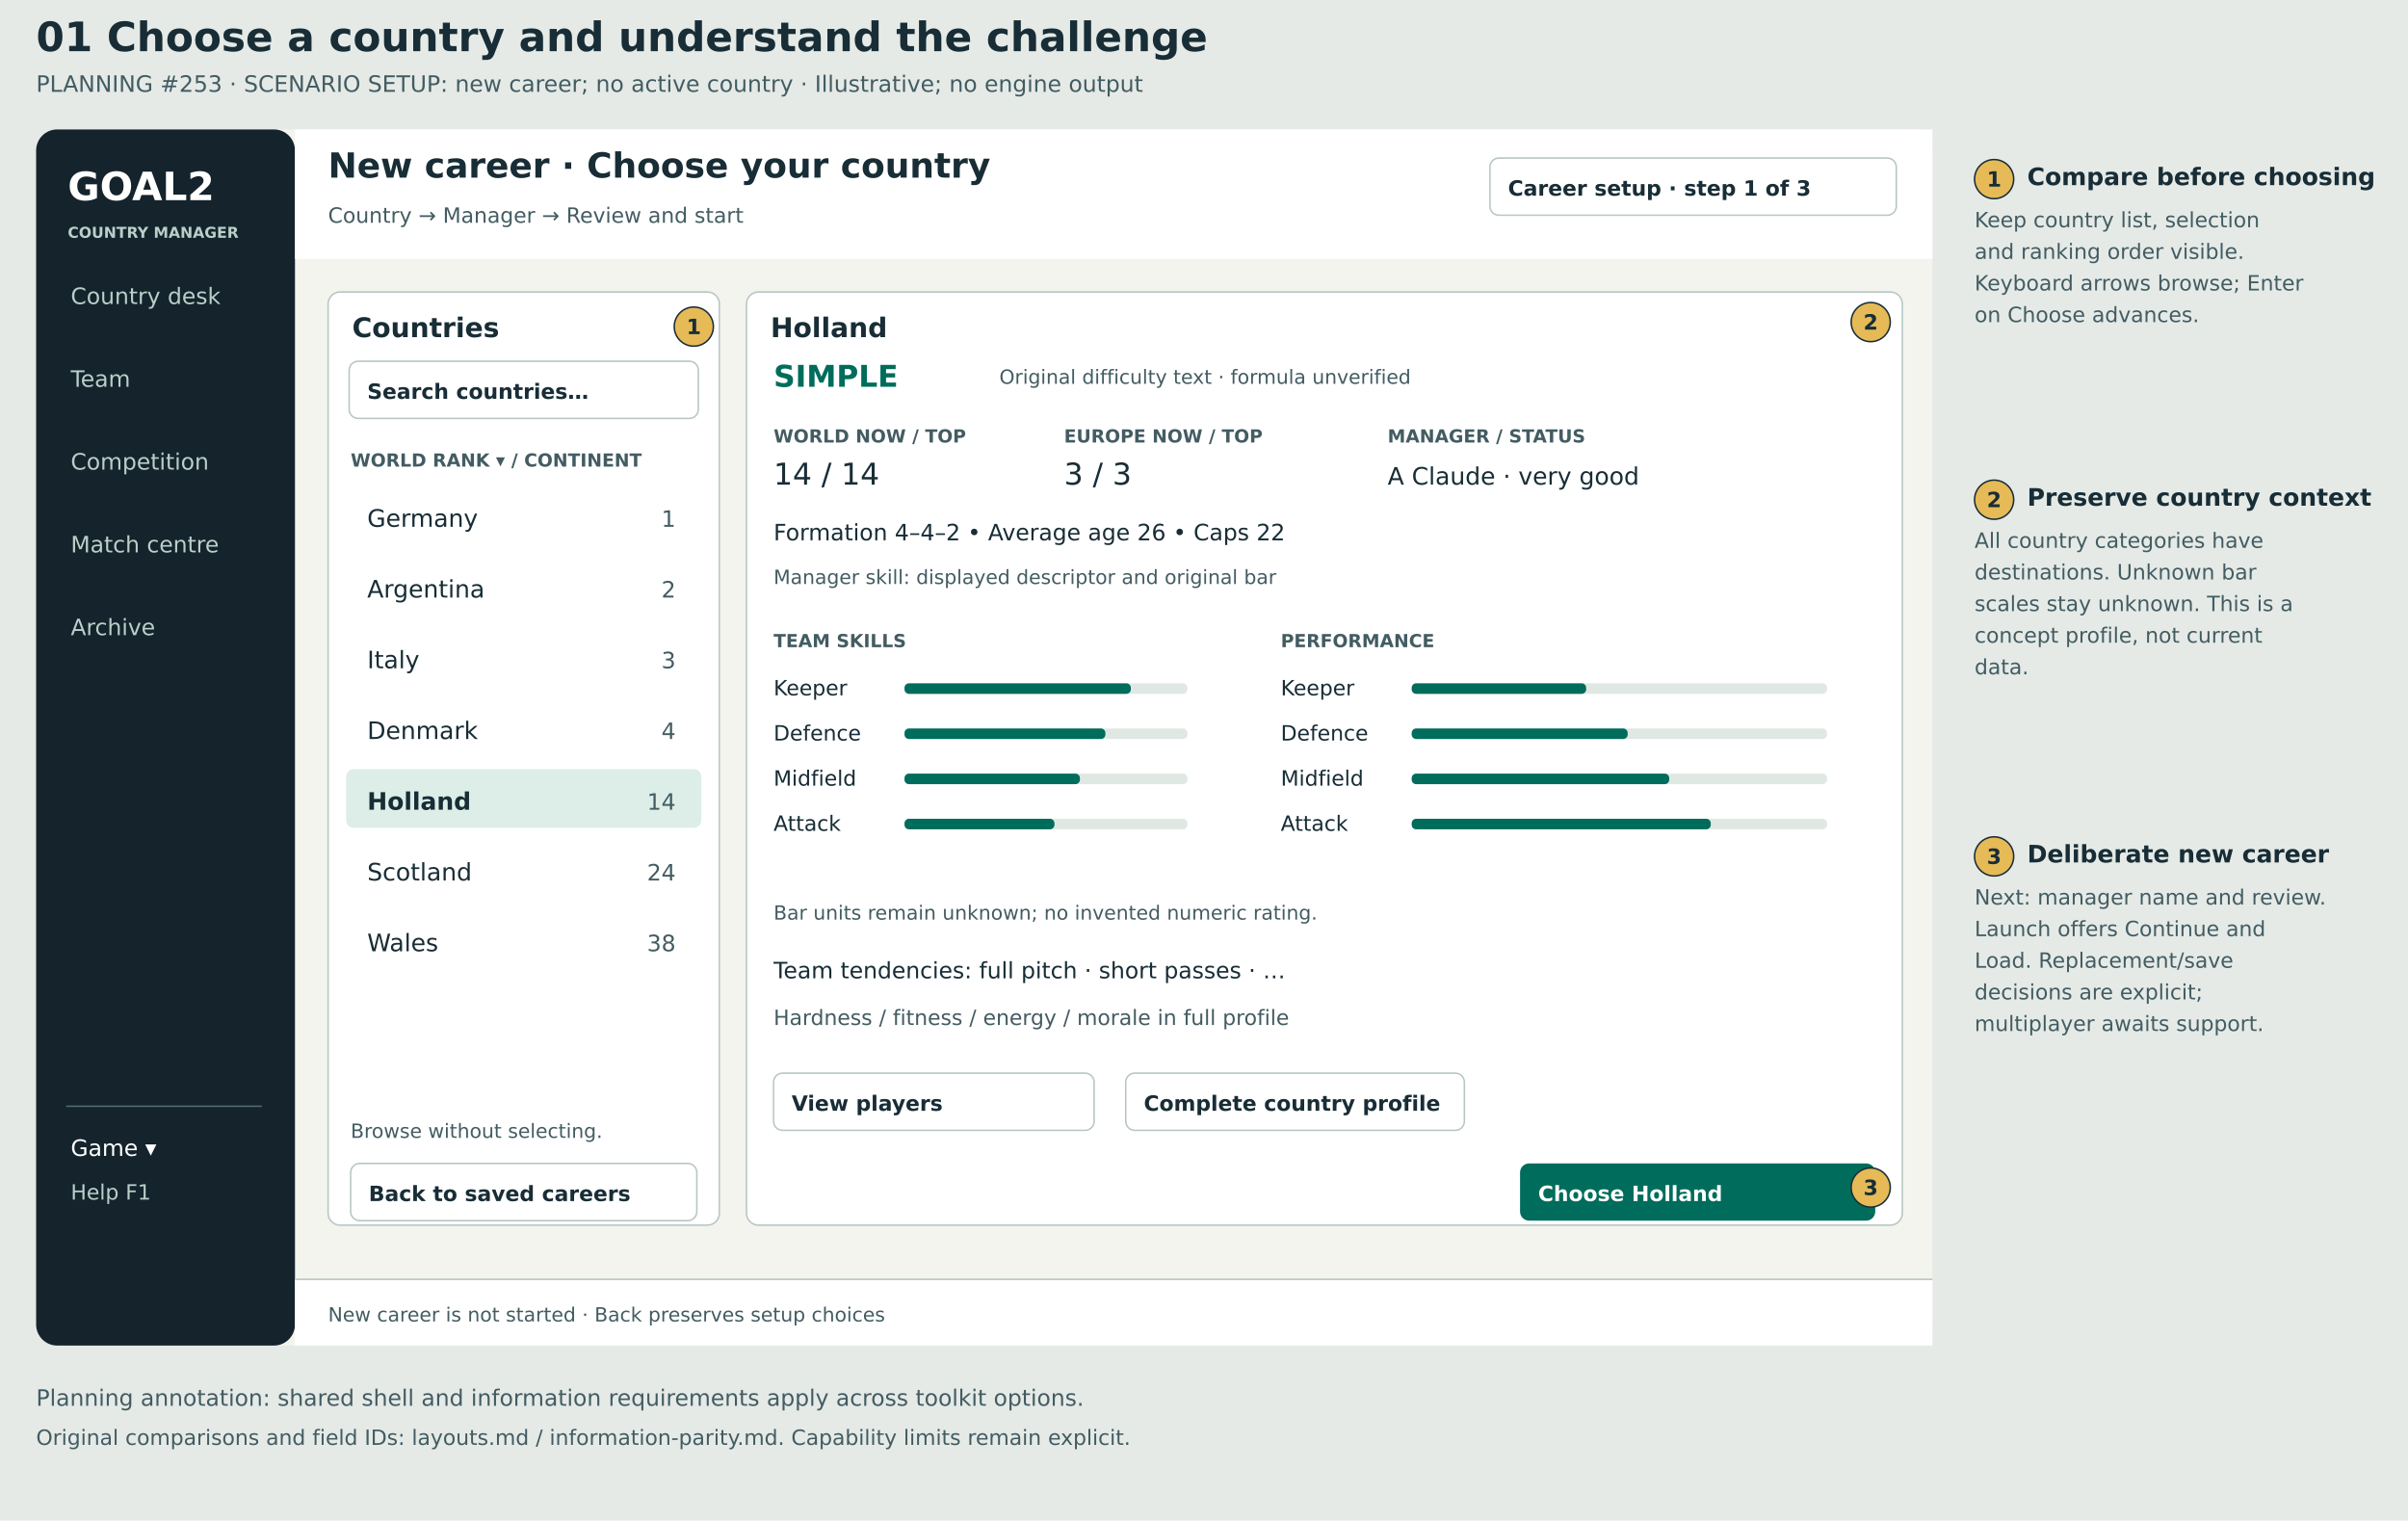
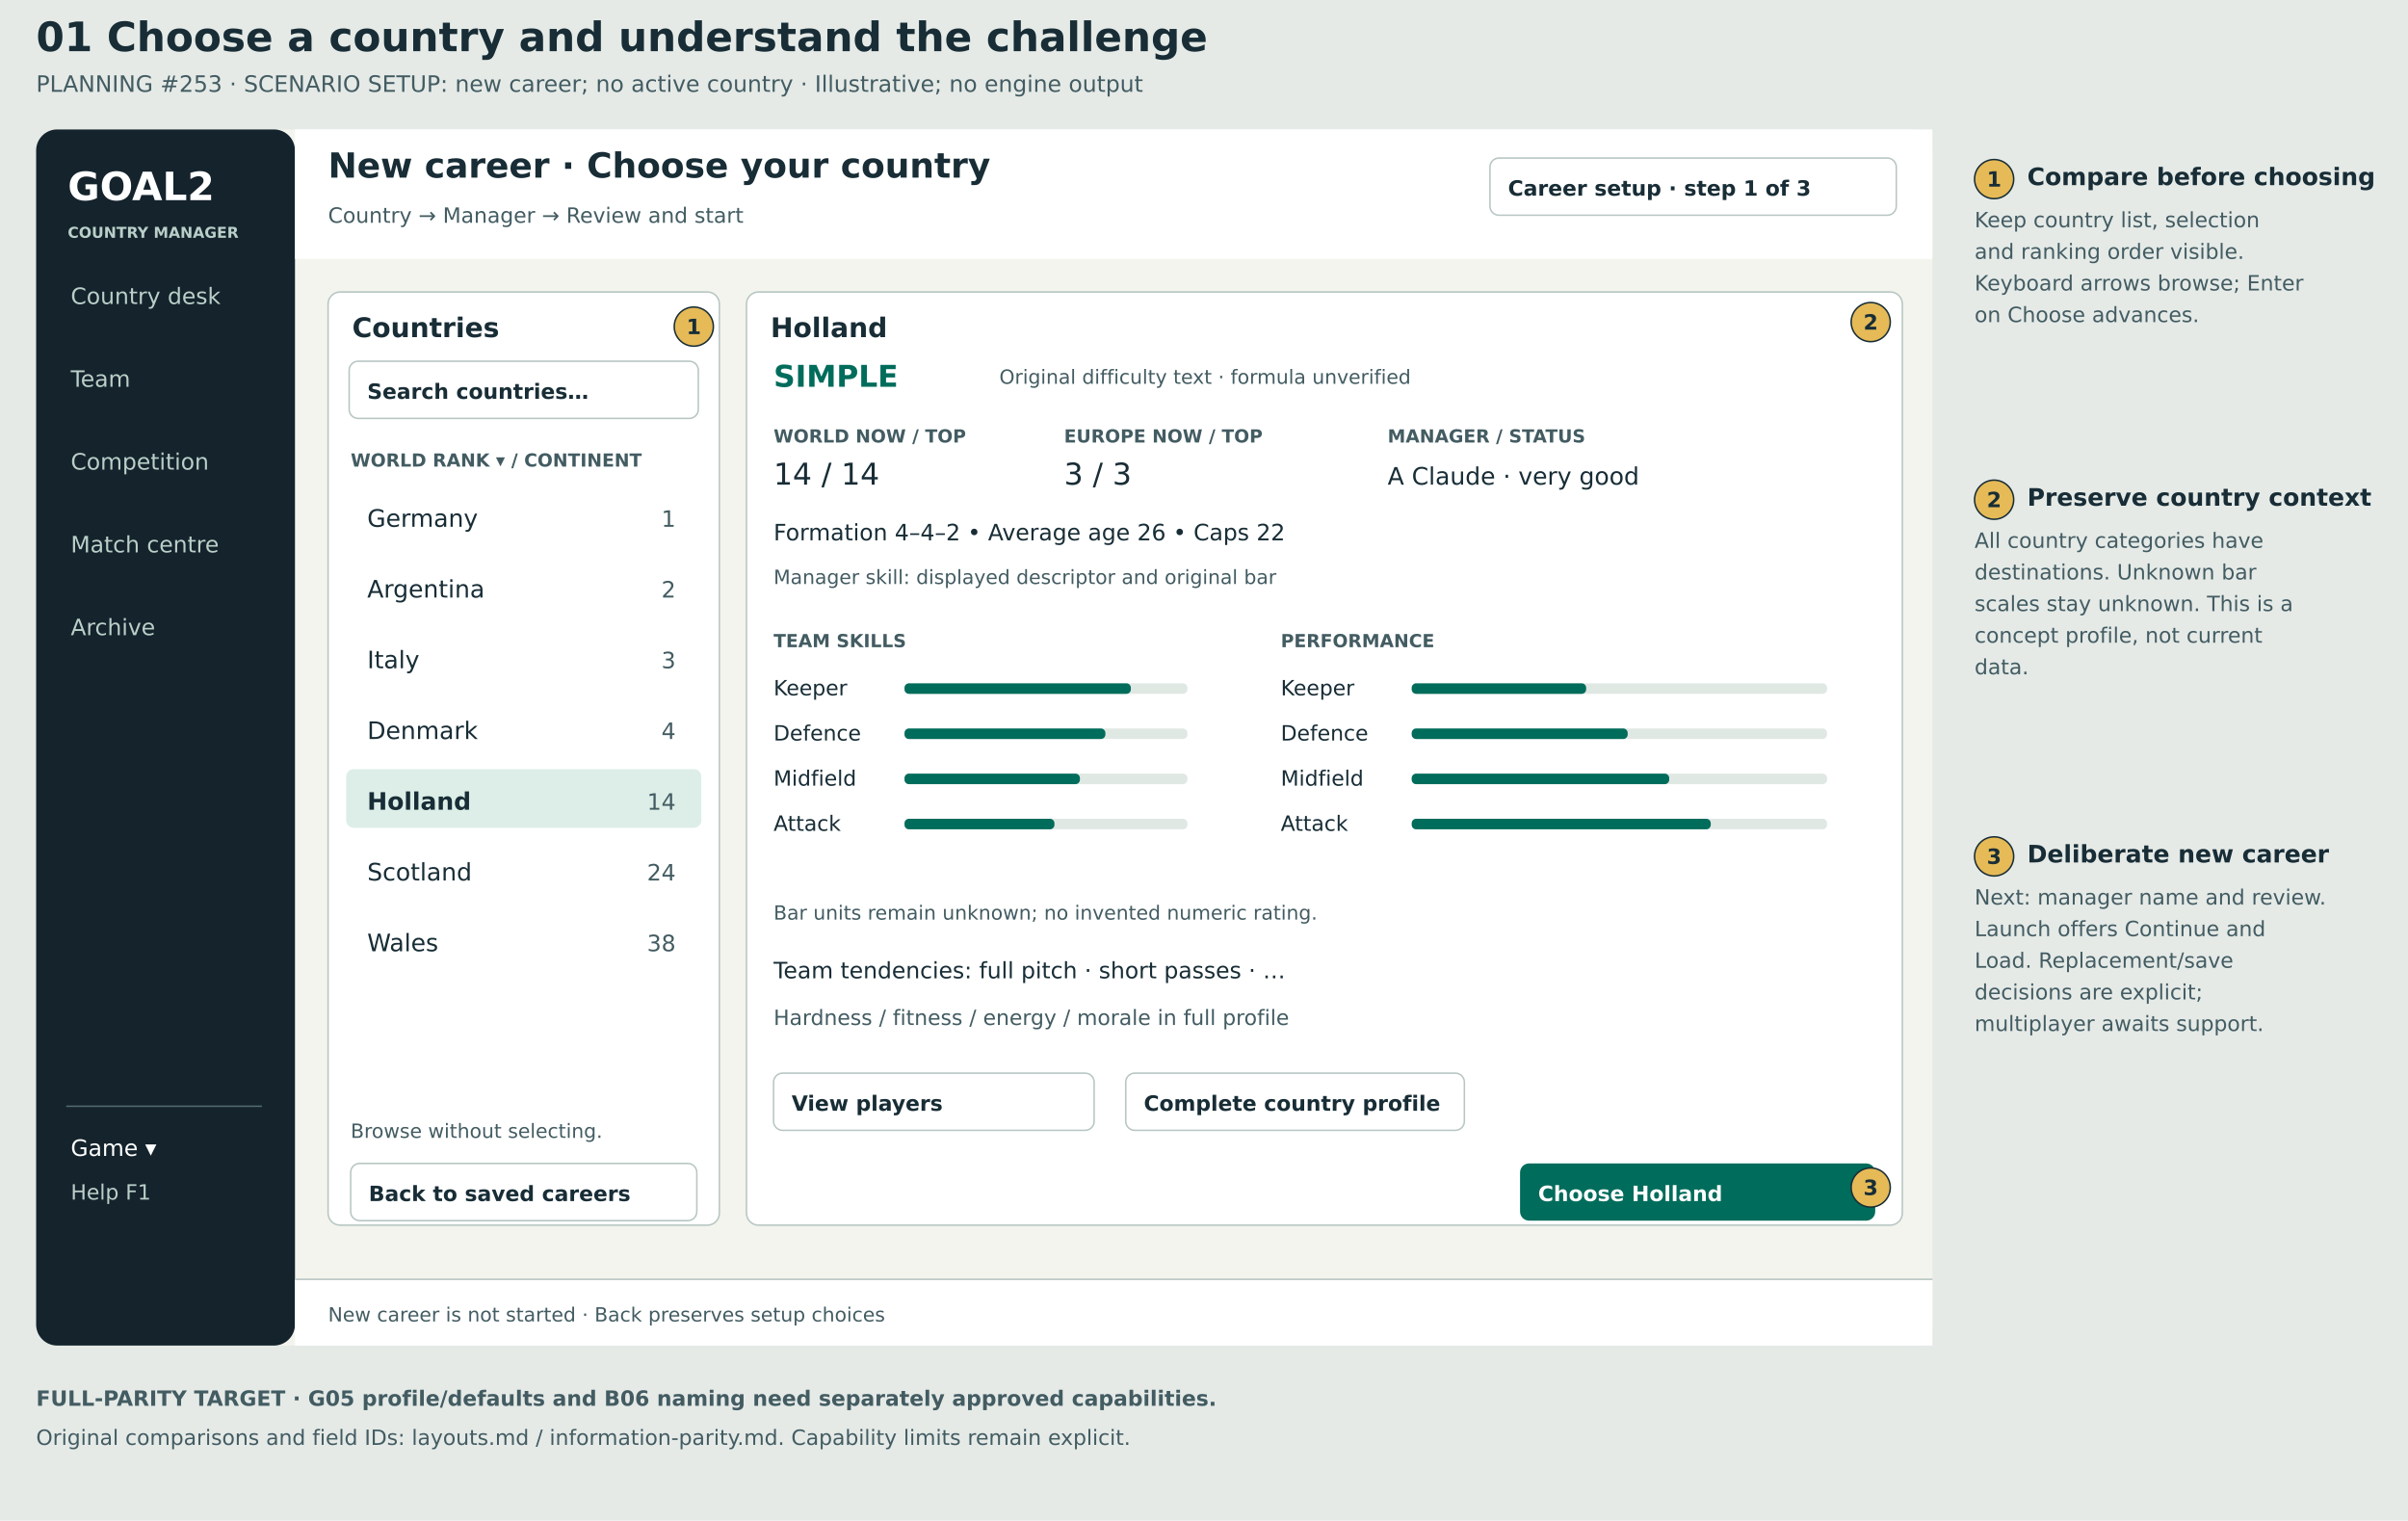
- <svg xmlns="http://www.w3.org/2000/svg" width="1600" height="1010" viewBox="0 0 1600 1010" role="img" aria-labelledby="title desc">
+ <svg xmlns="http://www.w3.org/2000/svg" width="1600" height="1010" viewBox="0 0 1600 1010" role="img" aria-labelledby="title desc" font-family="DejaVu Sans, Segoe UI, sans-serif">
  <g font-family="DejaVu Sans, Segoe UI, sans-serif">
    <rect x="0" y="0" width="1600" height="1010" rx="0" fill="#E5EAE7" />
    <text x="24" y="34" fill="#182D36" font-size="27" font-weight="700">01  Choose a country and understand the challenge</text>
    <text x="24" y="61" fill="#435C62" font-size="15" font-weight="400">PLANNING #253 · SCENARIO SETUP: new career; no active country · Illustrative; no engine output</text>
    <rect x="24" y="86" width="1260" height="808" rx="14" fill="#F3F4ED" />
    <rect x="24" y="86" width="172" height="808" rx="14" fill="#14232C" />
    <text x="45" y="133" fill="#FFFFFF" font-size="26" font-weight="700">GOAL2</text>
    <text x="45" y="158" fill="#BACFC8" font-size="10" font-weight="700">COUNTRY MANAGER</text>
    <text x="47" y="202" fill="#BACFC8" font-size="15" font-weight="400">Country desk</text>
    <text x="47" y="257" fill="#BACFC8" font-size="15" font-weight="400">Team</text>
    <text x="47" y="312" fill="#BACFC8" font-size="15" font-weight="400">Competition</text>
    <text x="47" y="367" fill="#BACFC8" font-size="15" font-weight="400">Match centre</text>
    <text x="47" y="422" fill="#BACFC8" font-size="15" font-weight="400">Archive</text>
    <line x1="44" y1="735" x2="174" y2="735" stroke="#536B71" />
    <text x="47" y="768" fill="#FFFFFF" font-size="15" font-weight="400">Game  ▾</text>
    <text x="47" y="797" fill="#BACFC8" font-size="14" font-weight="400">Help  F1</text>
    <rect x="196" y="86" width="1088" height="86" rx="0" fill="#FFFFFF" />
    <text x="218" y="118" fill="#182D36" font-size="23" font-weight="700">New career · Choose your country</text>
    <text x="218" y="148" fill="#435C62" font-size="14" font-weight="400">Country → Manager → Review and start</text>
    <rect x="990" y="105" width="270" height="38" rx="6" fill="#FFFFFF" stroke="#B7C6C3" />
    <text x="1002" y="130" fill="#182D36" font-size="14" font-weight="600">Career setup · step 1 of 3</text>
    <rect x="196" y="850" width="1088" height="44" rx="0" fill="#FFFFFF" />
    <line x1="196" y1="850" x2="1284" y2="850" stroke="#B7C6C3" />
    <text x="218" y="878" fill="#435C62" font-size="13" font-weight="400">New career is not started · Back preserves setup choices</text>
    <rect x="218" y="194" width="260" height="620" rx="8" fill="#FFFFFF" stroke="#B7C6C3" />
    <text x="234" y="224" fill="#182D36" font-size="18" font-weight="700">Countries</text>
    <rect x="232" y="240" width="232" height="38" rx="6" fill="#FFFFFF" stroke="#B7C6C3" />
    <text x="244" y="265" fill="#182D36" font-size="14" font-weight="600">Search countries…</text>
    <text x="233" y="310" fill="#435C62" font-size="12" font-weight="600">WORLD RANK  ▾   /   CONTINENT</text>
    <text x="244" y="350" fill="#182D36" font-size="16" font-weight="400">Germany</text>
    <text x="449" y="350" fill="#435C62" font-size="15" font-weight="400" text-anchor="end">1</text>
    <text x="244" y="397" fill="#182D36" font-size="16" font-weight="400">Argentina</text>
    <text x="449" y="397" fill="#435C62" font-size="15" font-weight="400" text-anchor="end">2</text>
    <text x="244" y="444" fill="#182D36" font-size="16" font-weight="400">Italy</text>
    <text x="449" y="444" fill="#435C62" font-size="15" font-weight="400" text-anchor="end">3</text>
    <text x="244" y="491" fill="#182D36" font-size="16" font-weight="400">Denmark</text>
    <text x="449" y="491" fill="#435C62" font-size="15" font-weight="400" text-anchor="end">4</text>
    <rect x="230" y="511" width="236" height="39" rx="5" fill="#DCEEE7" />
    <text x="244" y="538" fill="#182D36" font-size="16" font-weight="600">Holland</text>
    <text x="449" y="538" fill="#435C62" font-size="15" font-weight="400" text-anchor="end">14</text>
    <text x="244" y="585" fill="#182D36" font-size="16" font-weight="400">Scotland</text>
    <text x="449" y="585" fill="#435C62" font-size="15" font-weight="400" text-anchor="end">24</text>
    <text x="244" y="632" fill="#182D36" font-size="16" font-weight="400">Wales</text>
    <text x="449" y="632" fill="#435C62" font-size="15" font-weight="400" text-anchor="end">38</text>
    <text x="233" y="756" fill="#435C62" font-size="13" font-weight="400">Browse without selecting.</text>
    <rect x="233" y="773" width="230" height="38" rx="6" fill="#FFFFFF" stroke="#B7C6C3" />
    <text x="245" y="798" fill="#182D36" font-size="14" font-weight="600">Back to saved careers</text>
    <rect x="496" y="194" width="768" height="620" rx="8" fill="#FFFFFF" stroke="#B7C6C3" />
    <text x="512" y="224" fill="#182D36" font-size="18" font-weight="700">Holland</text>
    <text x="514" y="257" fill="#006C5B" font-size="20" font-weight="700">SIMPLE</text>
    <text x="664" y="255" fill="#435C62" font-size="13" font-weight="400">Original difficulty text · formula unverified</text>
    <text x="514" y="294" fill="#435C62" font-size="12" font-weight="600">WORLD NOW / TOP</text>
    <text x="514" y="322" fill="#182D36" font-size="20" font-weight="400">14 / 14</text>
    <text x="707" y="294" fill="#435C62" font-size="12" font-weight="600">EUROPE NOW / TOP</text>
    <text x="707" y="322" fill="#182D36" font-size="20" font-weight="400">3 / 3</text>
    <text x="922" y="294" fill="#435C62" font-size="12" font-weight="600">MANAGER / STATUS</text>
    <text x="922" y="322" fill="#182D36" font-size="16" font-weight="400">A Claude · very good</text>
    <text x="514" y="359" fill="#182D36" font-size="15" font-weight="400">Formation 4–4–2   •   Average age 26   •   Caps 22</text>
    <text x="514" y="388" fill="#435C62" font-size="13" font-weight="400">Manager skill: displayed descriptor and original bar</text>
    <text x="514" y="430" fill="#435C62" font-size="12" font-weight="600">TEAM SKILLS</text>
    <text x="851" y="430" fill="#435C62" font-size="12" font-weight="600">PERFORMANCE</text>
    <text x="514" y="462" fill="#182D36" font-size="14" font-weight="400">Keeper</text>
    <rect x="601" y="454" width="188" height="7" rx="3" fill="#E0E8E4" />
    <rect x="601" y="454" width="150.4" height="7" rx="3" fill="#006C5B" />
    <text x="851" y="462" fill="#182D36" font-size="14" font-weight="400">Keeper</text>
    <rect x="938" y="454" width="276" height="7" rx="3" fill="#E0E8E4" />
    <rect x="938" y="454" width="115.92" height="7" rx="3" fill="#006C5B" />
    <text x="514" y="492" fill="#182D36" font-size="14" font-weight="400">Defence</text>
    <rect x="601" y="484" width="188" height="7" rx="3" fill="#E0E8E4" />
    <rect x="601" y="484" width="133.48" height="7" rx="3" fill="#006C5B" />
    <text x="851" y="492" fill="#182D36" font-size="14" font-weight="400">Defence</text>
    <rect x="938" y="484" width="276" height="7" rx="3" fill="#E0E8E4" />
    <rect x="938" y="484" width="143.52" height="7" rx="3" fill="#006C5B" />
    <text x="514" y="522" fill="#182D36" font-size="14" font-weight="400">Midfield</text>
    <rect x="601" y="514" width="188" height="7" rx="3" fill="#E0E8E4" />
    <rect x="601" y="514" width="116.56" height="7" rx="3" fill="#006C5B" />
    <text x="851" y="522" fill="#182D36" font-size="14" font-weight="400">Midfield</text>
    <rect x="938" y="514" width="276" height="7" rx="3" fill="#E0E8E4" />
    <rect x="938" y="514" width="171.12" height="7" rx="3" fill="#006C5B" />
    <text x="514" y="552" fill="#182D36" font-size="14" font-weight="400">Attack</text>
    <rect x="601" y="544" width="188" height="7" rx="3" fill="#E0E8E4" />
    <rect x="601" y="544" width="99.64" height="7" rx="3" fill="#006C5B" />
    <text x="851" y="552" fill="#182D36" font-size="14" font-weight="400">Attack</text>
    <rect x="938" y="544" width="276" height="7" rx="3" fill="#E0E8E4" />
    <rect x="938" y="544" width="198.72" height="7" rx="3" fill="#006C5B" />
    <text x="514" y="611" fill="#435C62" font-size="13" font-weight="400">Bar units remain unknown; no invented numeric rating.</text>
    <text x="514" y="650" fill="#182D36" font-size="15" font-weight="400">Team tendencies: full pitch · short passes · …</text>
    <text x="514" y="681" fill="#435C62" font-size="14" font-weight="400">Hardness / fitness / energy / morale in full profile</text>
    <rect x="514" y="713" width="213" height="38" rx="6" fill="#FFFFFF" stroke="#B7C6C3" />
    <text x="526" y="738" fill="#182D36" font-size="14" font-weight="600">View players</text>
    <rect x="748" y="713" width="225" height="38" rx="6" fill="#FFFFFF" stroke="#B7C6C3" />
    <text x="760" y="738" fill="#182D36" font-size="14" font-weight="600">Complete country profile</text>
    <rect x="1010" y="773" width="236" height="38" rx="6" fill="#006C5B" />
    <text x="1022" y="798" fill="#FFFFFF" font-size="14" font-weight="600">Choose Holland</text>
    <circle cx="461" cy="217" r="13" fill="#E5BA57" stroke="#182D36" />
    <text x="461" y="222" fill="#182D36" font-size="14" font-weight="700" text-anchor="middle">1</text>
    <circle cx="1243" cy="214" r="13" fill="#E5BA57" stroke="#182D36" />
    <text x="1243" y="219" fill="#182D36" font-size="14" font-weight="700" text-anchor="middle">2</text>
    <circle cx="1243" cy="789" r="13" fill="#E5BA57" stroke="#182D36" />
    <text x="1243" y="794" fill="#182D36" font-size="14" font-weight="700" text-anchor="middle">3</text>
    <circle cx="1325" cy="119" r="13" fill="#E5BA57" stroke="#182D36" />
    <text x="1325" y="124" fill="#182D36" font-size="14" font-weight="700" text-anchor="middle">1</text>
    <text x="1347" y="123" fill="#182D36" font-size="16" font-weight="700">Compare before choosing</text>
    <text x="1312" y="151" fill="#435C62" font-size="14" font-weight="400">Keep country list, selection</text>
    <text x="1312" y="172" fill="#435C62" font-size="14" font-weight="400">and ranking order visible.</text>
    <text x="1312" y="193" fill="#435C62" font-size="14" font-weight="400">Keyboard arrows browse; Enter</text>
    <text x="1312" y="214" fill="#435C62" font-size="14" font-weight="400">on Choose advances.</text>
    <circle cx="1325" cy="332" r="13" fill="#E5BA57" stroke="#182D36" />
    <text x="1325" y="337" fill="#182D36" font-size="14" font-weight="700" text-anchor="middle">2</text>
    <text x="1347" y="336" fill="#182D36" font-size="16" font-weight="700">Preserve country context</text>
    <text x="1312" y="364" fill="#435C62" font-size="14" font-weight="400">All country categories have</text>
    <text x="1312" y="385" fill="#435C62" font-size="14" font-weight="400">destinations. Unknown bar</text>
    <text x="1312" y="406" fill="#435C62" font-size="14" font-weight="400">scales stay unknown. This is a</text>
    <text x="1312" y="427" fill="#435C62" font-size="14" font-weight="400">concept profile, not current</text>
    <text x="1312" y="448" fill="#435C62" font-size="14" font-weight="400">data.</text>
    <circle cx="1325" cy="569" r="13" fill="#E5BA57" stroke="#182D36" />
    <text x="1325" y="574" fill="#182D36" font-size="14" font-weight="700" text-anchor="middle">3</text>
    <text x="1347" y="573" fill="#182D36" font-size="16" font-weight="700">Deliberate new career</text>
    <text x="1312" y="601" fill="#435C62" font-size="14" font-weight="400">Next: manager name and review.</text>
    <text x="1312" y="622" fill="#435C62" font-size="14" font-weight="400">Launch offers Continue and</text>
    <text x="1312" y="643" fill="#435C62" font-size="14" font-weight="400">Load. Replacement/save</text>
    <text x="1312" y="664" fill="#435C62" font-size="14" font-weight="400">decisions are explicit;</text>
    <text x="1312" y="685" fill="#435C62" font-size="14" font-weight="400">multiplayer awaits support.</text>
-     <text x="24" y="934" fill="#435C62" font-size="15" font-weight="400">Planning annotation: shared shell and information requirements apply across toolkit options.</text>
+     <text x="24" y="934" fill="#435C62" font-size="14" font-weight="600">FULL-PARITY TARGET · G05 profile/defaults and B06 naming need separately approved capabilities.</text>
    <text x="24" y="960" fill="#435C62" font-size="14" font-weight="400">Original comparisons and field IDs: layouts.md / information-parity.md. Capability limits remain explicit.</text>
  </g>
</svg>
